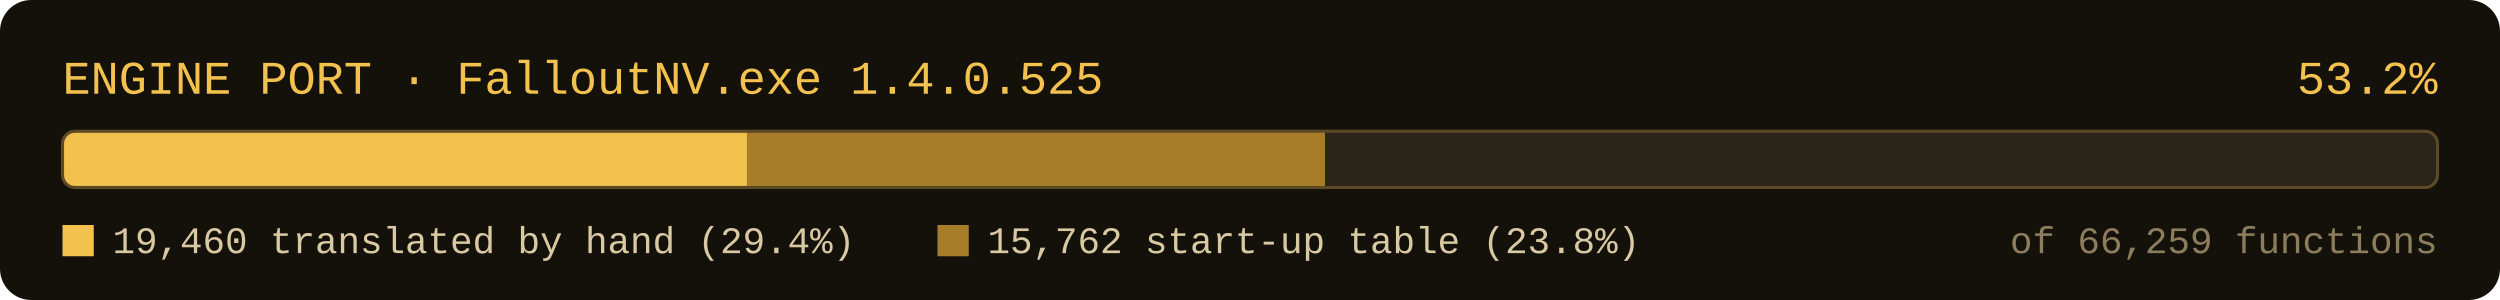
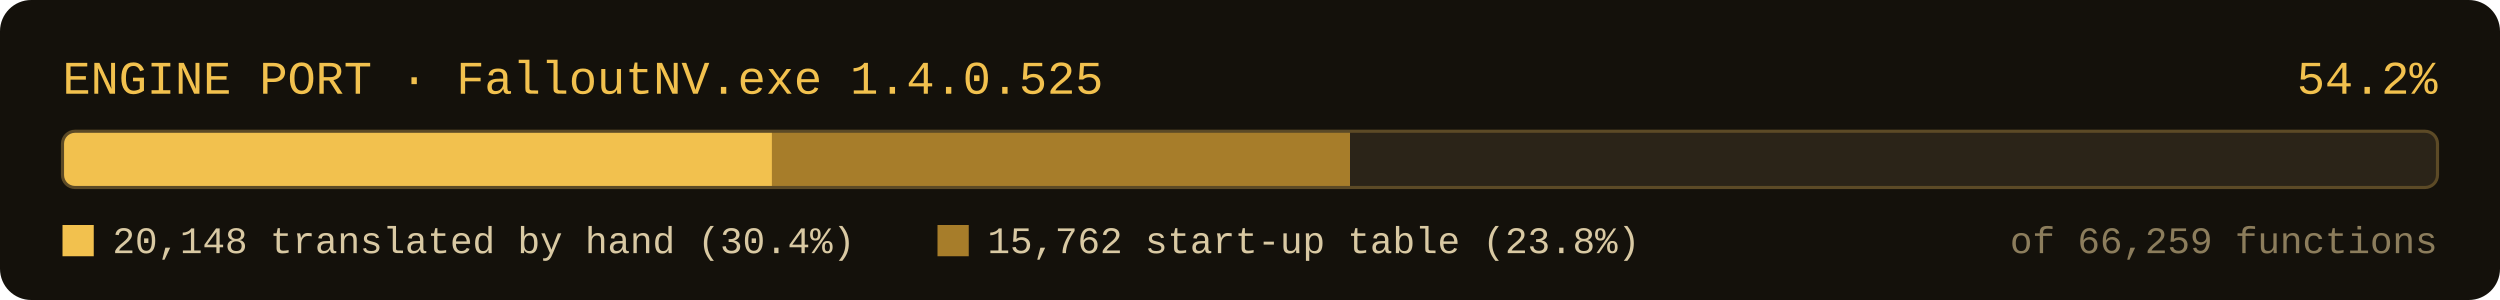
- <svg xmlns="http://www.w3.org/2000/svg" width="800" height="96" viewBox="0 0 800 96" role="img" aria-label="Engine port progress: 29.4% translated by hand, 23.8% start-up table, 53.2% covered in all">
+ <svg xmlns="http://www.w3.org/2000/svg" width="800" height="96" viewBox="0 0 800 96" role="img" aria-label="Engine port progress: 30.4% translated by hand, 23.8% start-up table, 54.2% covered in all">
  <rect x="0" y="0" width="800" height="96" rx="10" fill="#14110b" />
  <text x="20" y="30" font-family="Consolas, 'Courier New', monospace" font-size="15" fill="#f2c14e">ENGINE PORT · FalloutNV.exe 1.4.0.525</text>
-   <text x="780" y="30" text-anchor="end" font-family="Consolas, 'Courier New', monospace" font-size="15" fill="#f2c14e">53.2%</text>
+   <text x="780" y="30" text-anchor="end" font-family="Consolas, 'Courier New', monospace" font-size="15" fill="#f2c14e">54.2%</text>
  <rect x="20" y="42" width="760" height="18" rx="4" fill="#2b2418" />
-   <rect x="20" y="42" width="223" height="18" rx="4" fill="#f2c14e" />
-   <rect x="239" y="42" width="185" height="18" fill="#a77d2a" />
+   <rect x="20" y="42" width="231" height="18" rx="4" fill="#f2c14e" />
+   <rect x="247" y="42" width="185" height="18" fill="#a77d2a" />
  <rect x="20" y="42" width="760" height="18" rx="4" fill="none" stroke="#5c4a26" stroke-width="1" />
  <rect x="20" y="72" width="10" height="10" fill="#f2c14e" />
-   <text x="36" y="81" font-family="Consolas, 'Courier New', monospace" font-size="12" fill="#d9c9a3">19,460 translated by hand (29.4%)</text>
+   <text x="36" y="81" font-family="Consolas, 'Courier New', monospace" font-size="12" fill="#d9c9a3">20,148 translated by hand (30.4%)</text>
  <rect x="300" y="72" width="10" height="10" fill="#a77d2a" />
  <text x="316" y="81" font-family="Consolas, 'Courier New', monospace" font-size="12" fill="#d9c9a3">15,762 start-up table (23.8%)</text>
  <text x="780" y="81" text-anchor="end" font-family="Consolas, 'Courier New', monospace" font-size="12" fill="#8c7d5c">of 66,259 functions</text>
</svg>
